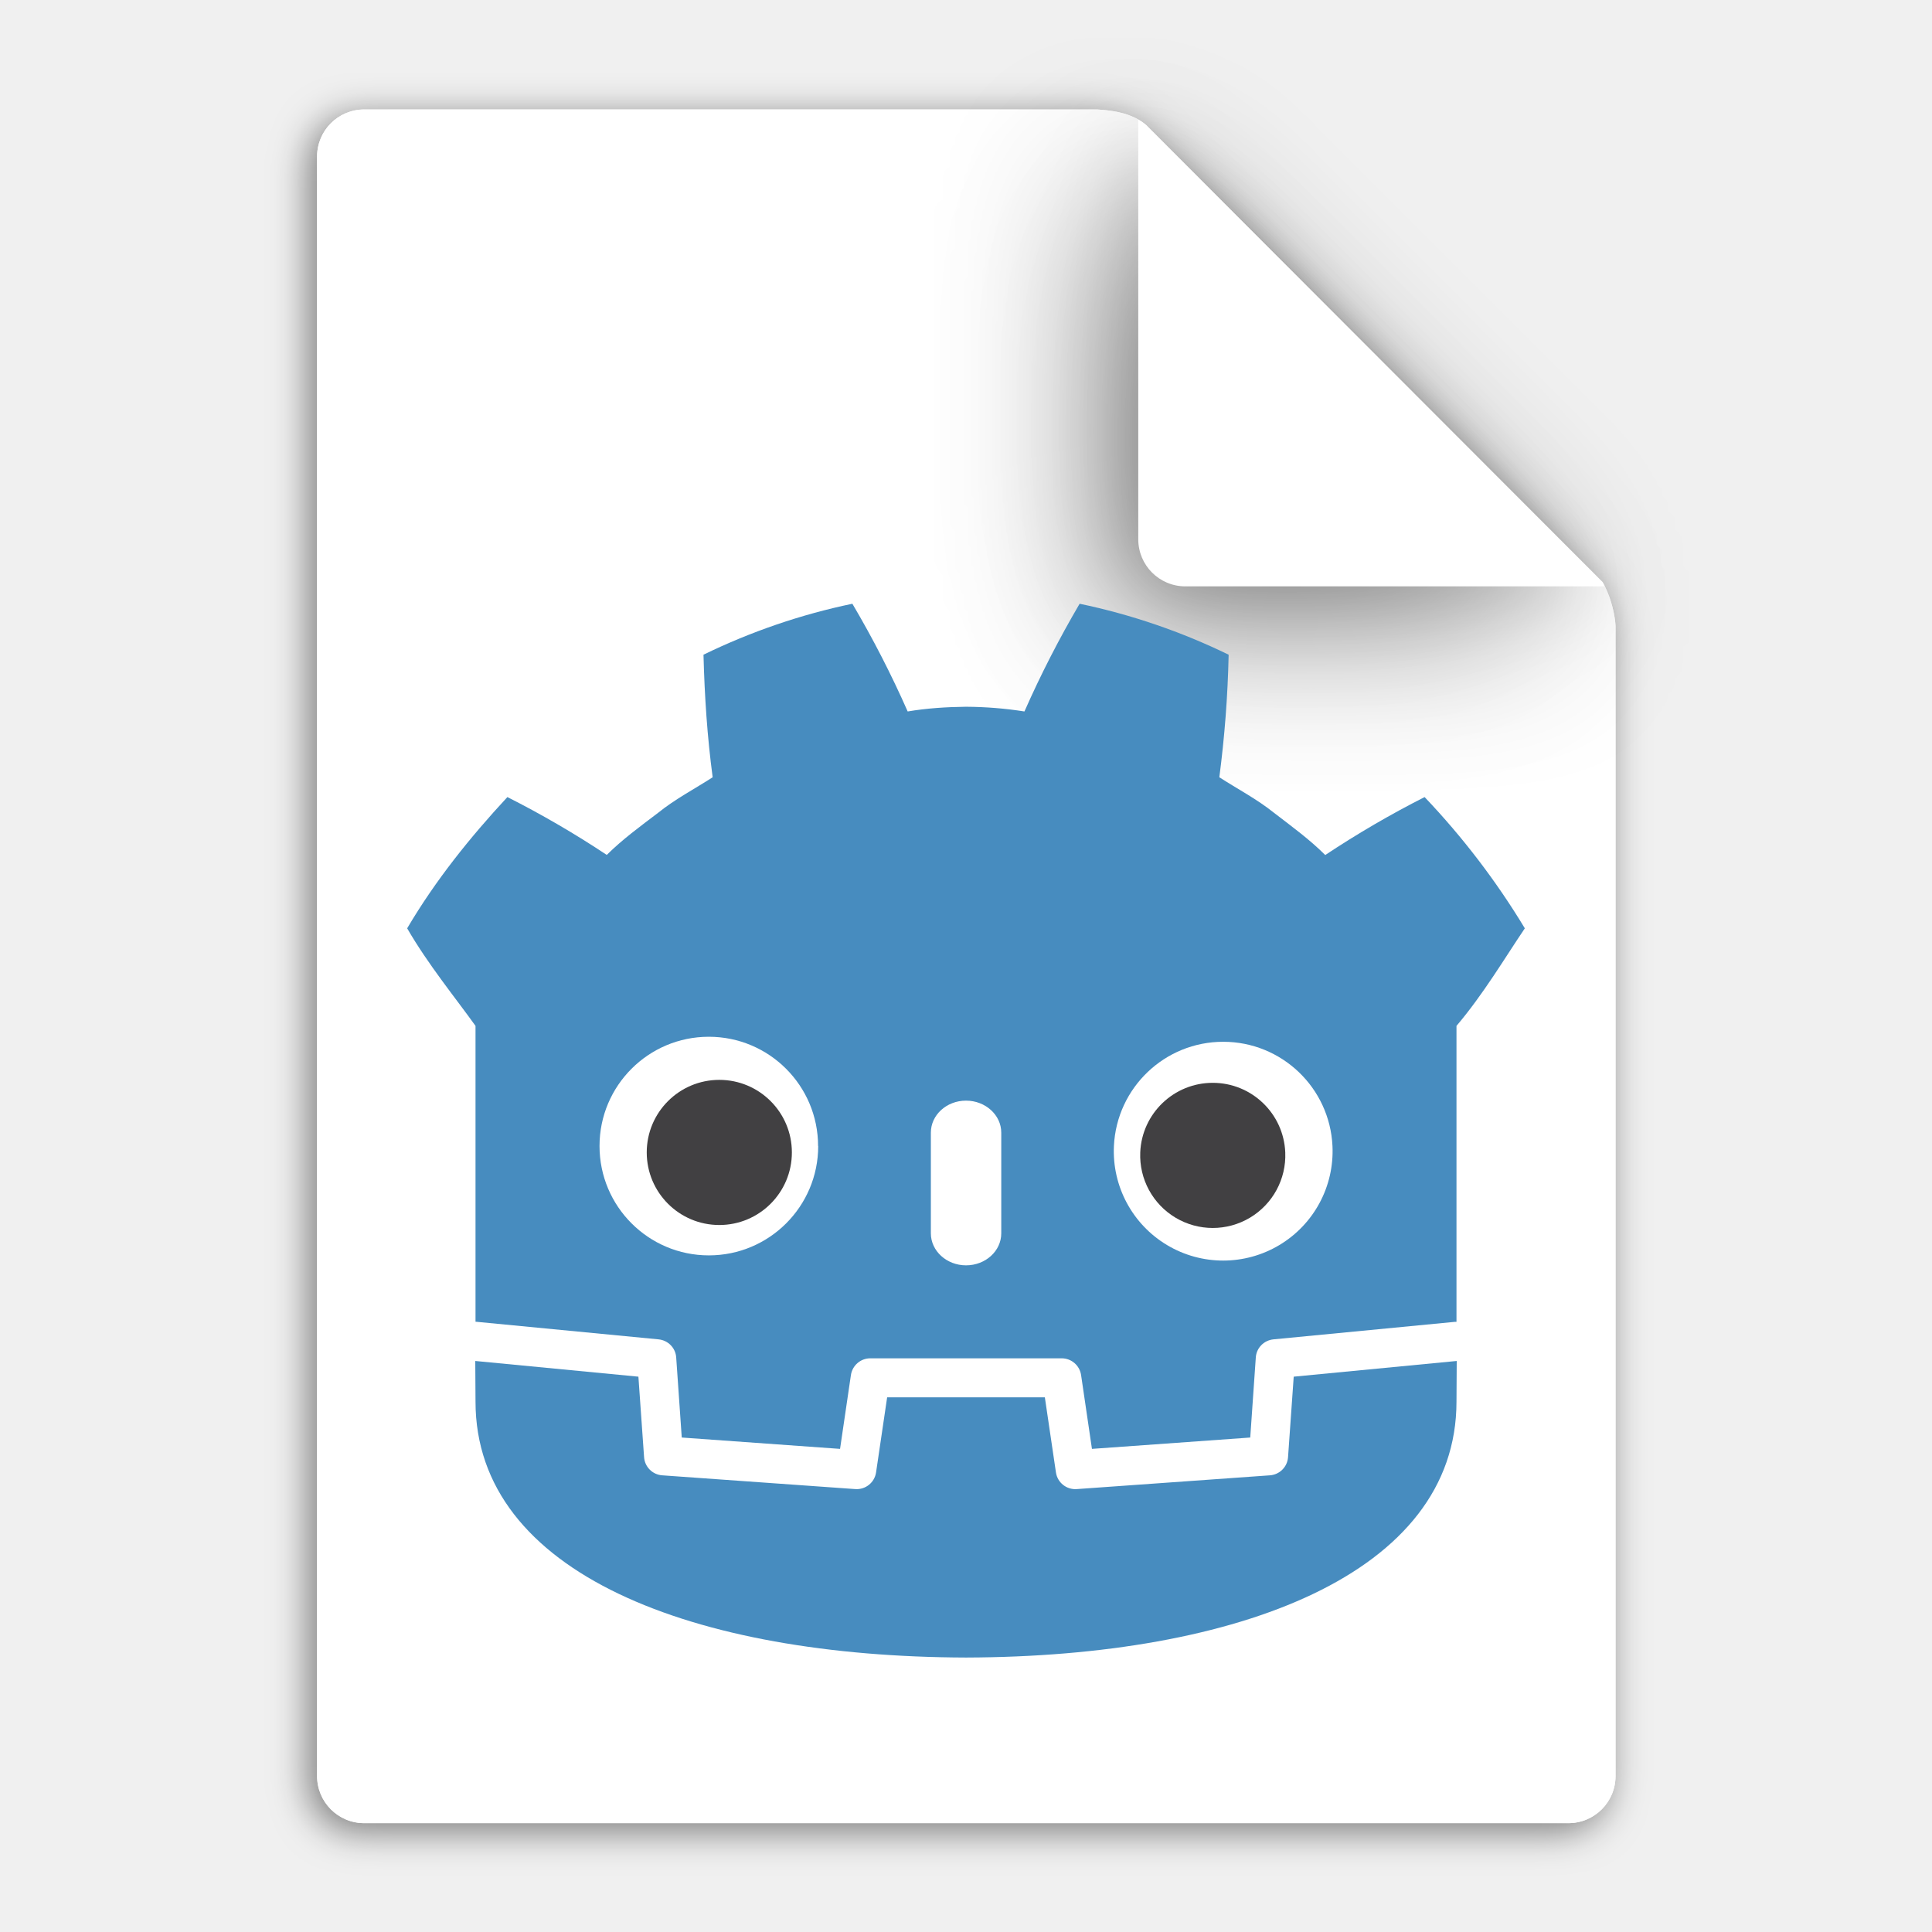
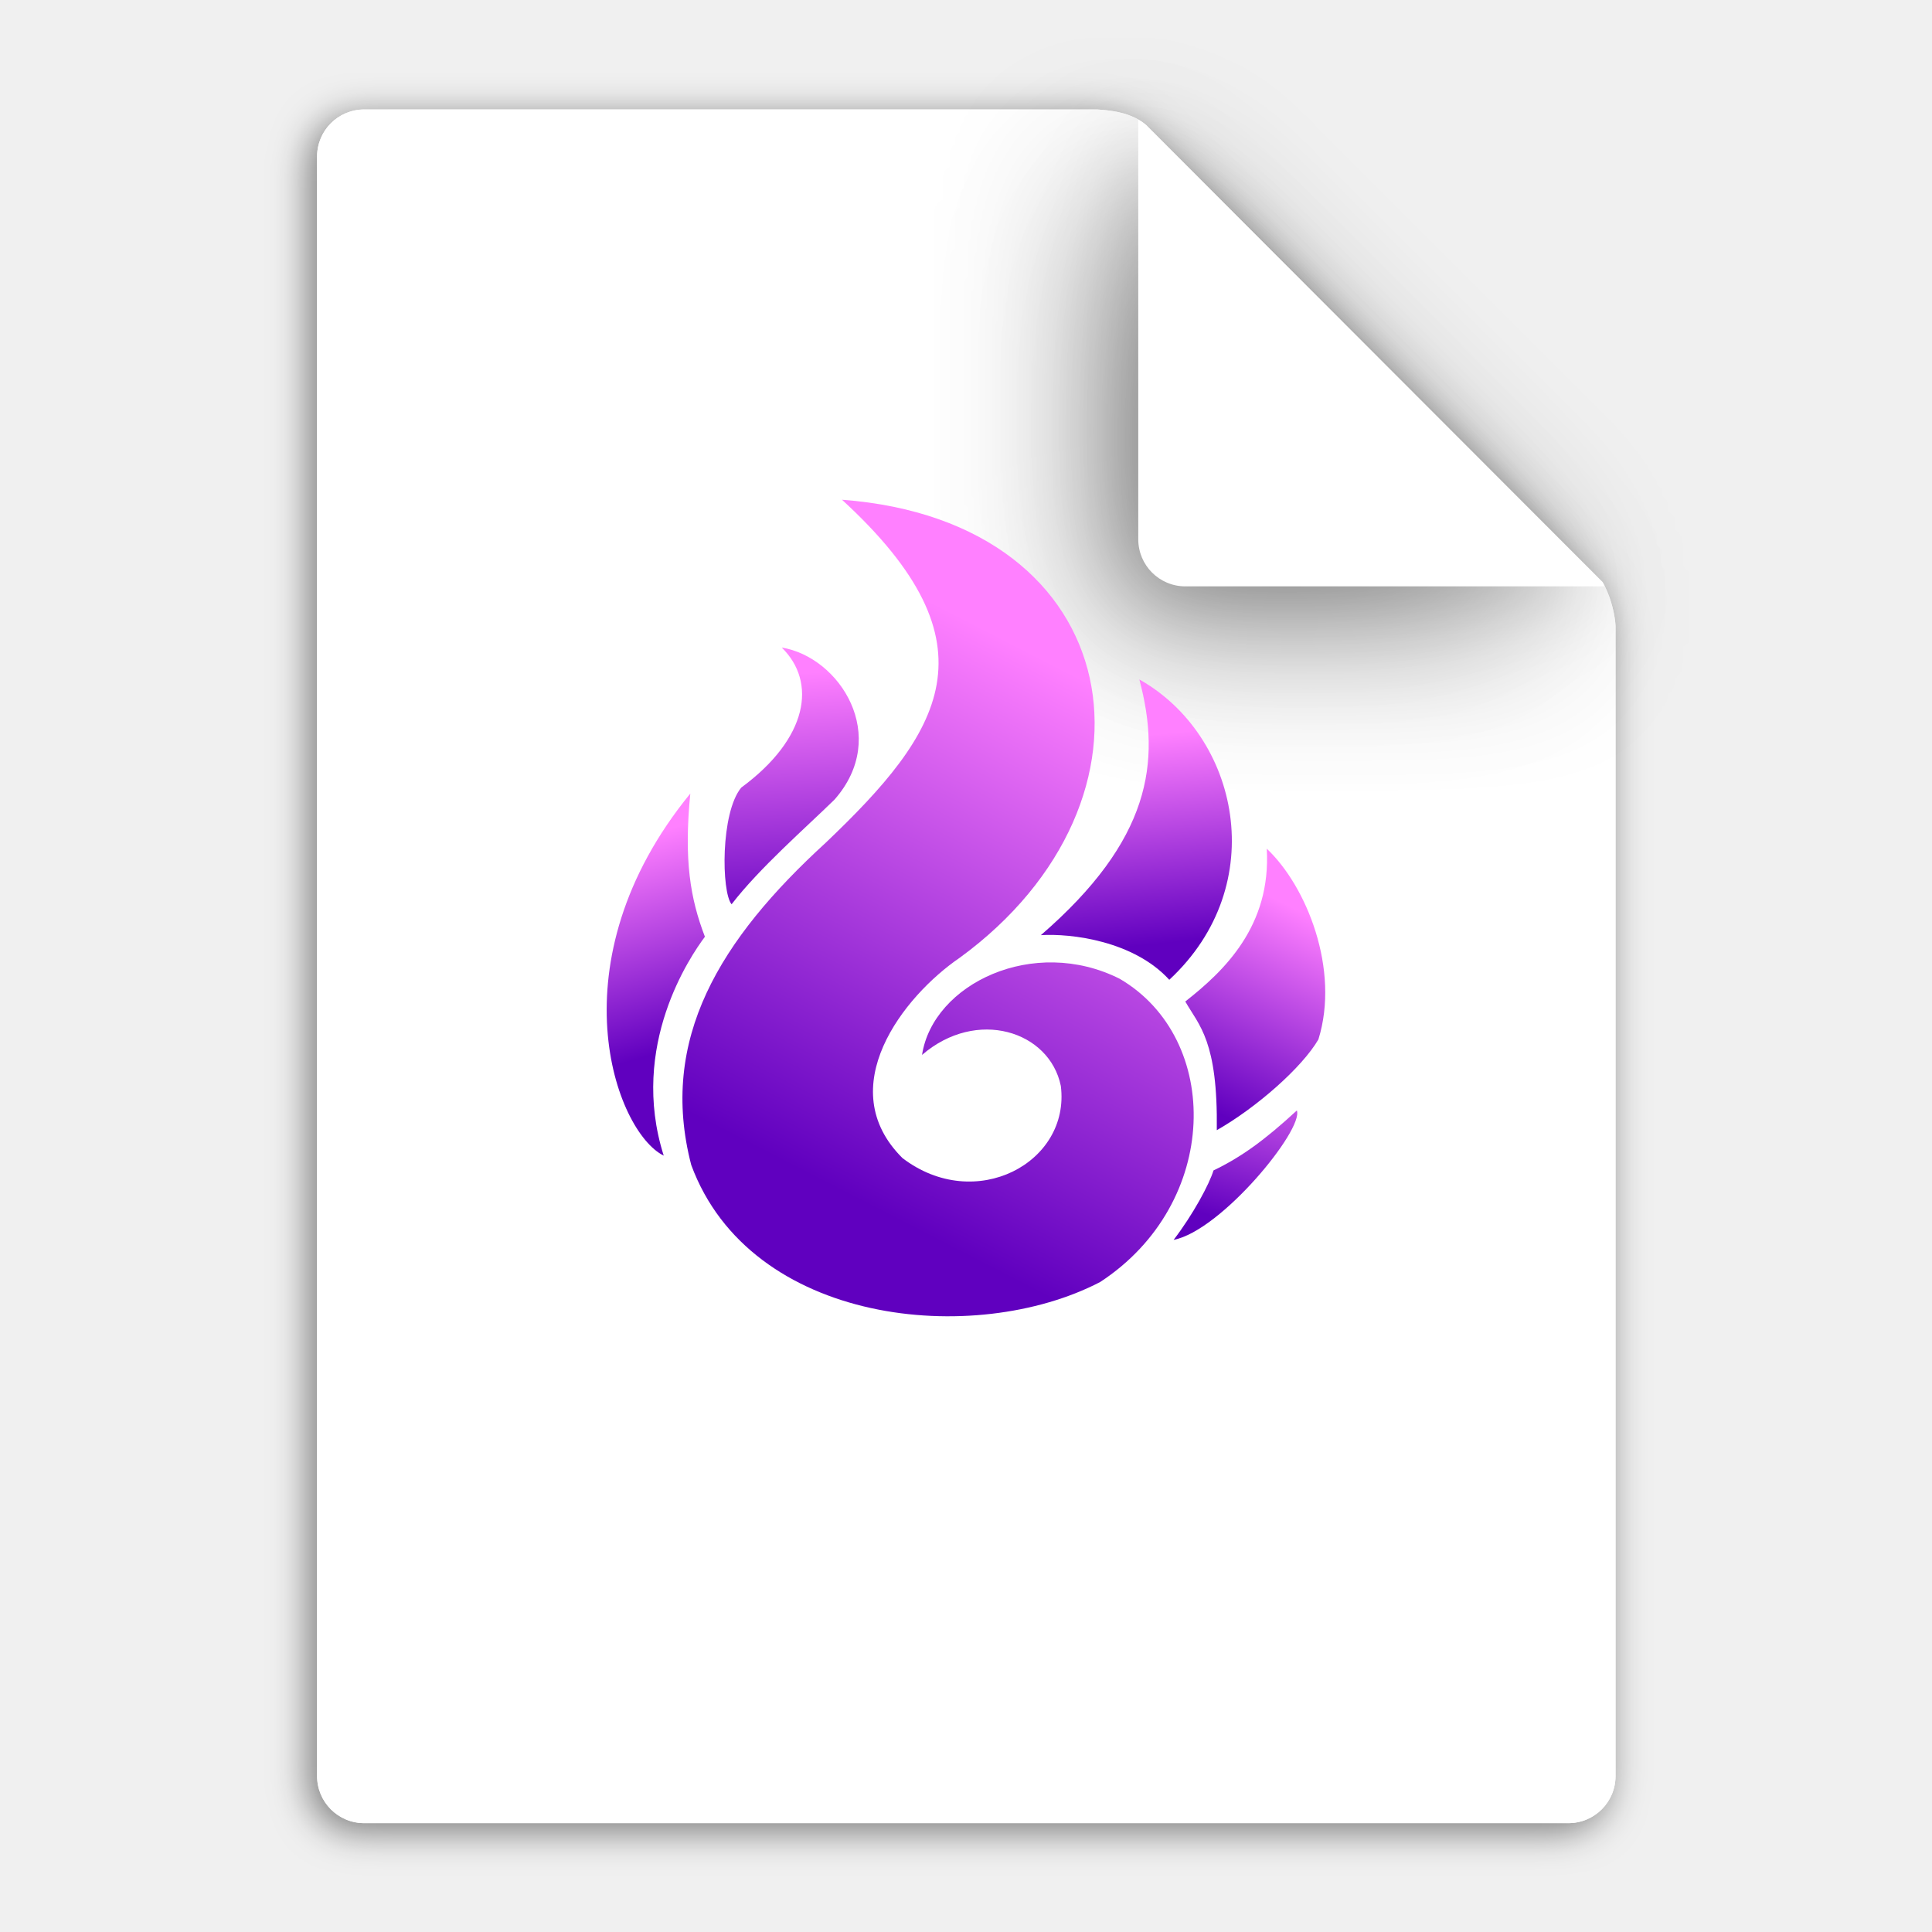
- <svg xmlns="http://www.w3.org/2000/svg" width="16" height="16">
+ <svg xmlns="http://www.w3.org/2000/svg" xmlns:xlink="http://www.w3.org/1999/xlink" width="16" height="16">
  <defs>
    <filter id="a" width="1.076" height="1.057" x="-.041" y="-.026" color-interpolation-filters="sRGB">
      <feFlood flood-color="#000" flood-opacity=".502" result="flood" />
      <feGaussianBlur in="SourceGraphic" result="blur" stdDeviation="10" />
      <feOffset dx="-4" dy="4" in="blur" result="offset" />
      <feComposite in="flood" in2="offset" operator="in" result="comp1" />
      <feComposite in="SourceGraphic" in2="comp1" result="comp2" />
    </filter>
    <filter id="b" width="2.262" height="2.261" x="-.68" y="-.582" color-interpolation-filters="sRGB">
      <feFlood flood-color="#000" flood-opacity=".4" result="flood" />
      <feGaussianBlur in="SourceGraphic" result="blur" stdDeviation="40" />
      <feOffset dx="-20" dy="20" in="blur" result="offset" />
      <feComposite in="flood" in2="offset" operator="in" result="comp1" />
      <feComposite in="SourceGraphic" in2="comp1" result="fbSourceGraphic" />
      <feColorMatrix in="fbSourceGraphic" result="fbSourceGraphicAlpha" values="0 0 0 -1 0 0 0 0 -1 0 0 0 0 -1 0 0 0 0 1 0" />
      <feFlood flood-color="#000" flood-opacity=".2" result="flood" />
      <feGaussianBlur in="fbSourceGraphic" result="blur" stdDeviation="20" />
      <feOffset dx="-4" dy="4" in="blur" result="offset" />
      <feComposite in="flood" in2="offset" operator="in" result="comp1" />
      <feComposite in="fbSourceGraphic" in2="comp1" result="comp2" />
    </filter>
  </defs>
  <path fill="#fff" d="m 193,58 c -13.85,-6.8e-5 -25,11.15 -25,25 v 858 c 0,13.85 11.15,25 25,25 h 638 c 13.85,0 25,-11.15 25,-25 0,0 -0.004,-609.403 -0.006,-609.404 -0.011,-0.54 -0.49,-11.635 -6.799,-23.109 L 727.166,186.282 607.137,66.078 C 600.033,60.162 590.478,58.524 581.41,58.002 Z" filter="url(#a)" transform="scale(.01563)" />
  <path fill="#fff" d="m 603.107,63.297 c -6.476,-3.684 -14.251,-4.866 -21.697,-5.295 L 193,58 c -13.85,-6.8e-5 -25,11.15 -25,25 v 858 c 0,13.85 11.15,25 25,25 h 638 c 13.85,0 25,-11.15 25,-25 0,0 -0.004,-609.403 -0.006,-609.404 -0.011,-0.505 -0.431,-10.253 -5.654,-20.904 H 628.107 c -13.85,0 -25,-11.15 -25,-25 z" transform="scale(.01563)" />
  <path fill="#fff" d="M 603.107,63.297 V 285.691 c 0,13.85 11.15,25 25,25 h 222.232 c -0.359,-0.732 -0.739,-1.468 -1.145,-2.205 L 727.166,186.281 607.137,66.078 c -1.27,-1.058 -2.619,-1.979 -4.029,-2.781 z" filter="url(#b)" transform="scale(.01563)" />
  <path fill="none" d="M0 0H1024V1024H0z" transform="scale(.01563)" />
-   <g stroke-width=".32">
-     <path fill="#fff" d="m 12.062,10.583 c 0,0 -0.014,-0.083 -0.022,-0.082 l -1.502,0.145 a 0.244,0.244 0 0 0 -0.22,0.226 L 10.276,11.464 9.114,11.547 9.035,11.011 A 0.246,0.246 0 0 0 8.793,10.801 H 7.208 c -0.12,0 -0.225,0.09 -0.243,0.21 L 6.886,11.547 5.724,11.464 5.683,10.872 A 0.244,0.244 0 0 0 5.463,10.646 L 3.958,10.5 c -0.007,-10e-4 -0.013,0.082 -0.02,0.082 l -0.003,0.325 1.273,0.205 0.042,0.597 c 0.008,0.12 0.105,0.218 0.226,0.227 l 1.6,0.114 h 0.019 c 0.12,0 0.224,-0.089 0.242,-0.208 L 7.418,11.29 h 1.163 l 0.08,0.552 a 0.246,0.246 0 0 0 0.26,0.208 l 1.601,-0.114 a 0.246,0.246 0 0 0 0.227,-0.227 l 0.042,-0.597 1.272,-0.206 z" transform="translate(0 .364)" />
-     <path fill="#478cbf" d="m 3.938,8.132 v 2.45 l 0.013,10e-4 1.503,0.145 c 0.079,0.008 0.141,0.071 0.146,0.15 l 0.046,0.663 1.311,0.094 0.09,-0.612 c 0.012,-0.079 0.08,-0.138 0.16,-0.138 h 1.586 c 0.08,1.05e-4 0.148,0.059 0.16,0.138 l 0.09,0.612 1.311,-0.094 0.046,-0.663 c 0.005,-0.079 0.067,-0.142 0.146,-0.15 l 1.502,-0.145 h 0.014 V 8.132 C 12.283,7.872 12.465,7.565 12.628,7.324 12.392,6.933 12.113,6.568 11.798,6.237 11.514,6.381 11.24,6.541 10.975,6.717 10.845,6.587 10.697,6.48 10.553,6.369 10.41,6.254 10.25,6.171 10.098,6.073 10.142,5.736 10.168,5.397 10.175,5.058 9.783,4.867 9.368,4.725 8.941,4.636 8.772,4.924 8.619,5.222 8.484,5.528 8.325,5.503 8.165,5.49 8.004,5.489 H 8 7.997 C 7.837,5.491 7.677,5.501 7.517,5.528 7.382,5.222 7.229,4.924 7.059,4.636 6.632,4.725 6.218,4.867 5.826,5.058 5.835,5.404 5.857,5.736 5.902,6.073 5.75,6.171 5.59,6.254 5.448,6.369 5.303,6.479 5.156,6.586 5.025,6.716 4.76,6.54 4.485,6.38 4.202,6.237 3.895,6.568 3.607,6.925 3.372,7.324 3.544,7.622 3.769,7.896 3.938,8.132 Z" transform="translate(0 .364)" />
-     <path fill="#478cbf" d="m 10.714,11.037 -0.047,0.667 a 0.162,0.162 0 0 1 -0.15,0.15 l -1.6,0.114 A 0.162,0.162 0 0 1 8.745,11.831 L 8.653,11.208 H 7.347 l -0.092,0.623 a 0.162,0.162 0 0 1 -0.171,0.137 l -1.6,-0.114 a 0.162,0.162 0 0 1 -0.15,-0.15 l -0.047,-0.667 -1.351,-0.13 0.002,0.336 c 0,1.427 1.81,2.113 4.06,2.12 h 0.005 c 2.25,-0.007 4.059,-0.693 4.059,-2.12 l 0.002,-0.336 z" transform="translate(0 .364)" />
-     <path fill="#fff" d="m 6.776,9.127 a 0.905,0.905 0 1 1 -1.811,0 0.905,0.905 0 0 1 1.81,0" transform="translate(0 .364)" />
-     <path fill="#414042" d="m 6.558,9.18 a 0.601,0.601 0 1 1 -1.202,0 0.601,0.601 0 0 1 1.202,0" transform="translate(0 .364)" />
-     <path fill="#fff" d="M 8,10.115 C 7.84,10.115 7.709,9.996 7.709,9.85 V 9.016 C 7.709,8.87 7.839,8.751 8,8.751 c 0.161,0 0.292,0.119 0.292,0.265 V 9.85 c 0,0.146 -0.13,0.265 -0.292,0.265 M 9.225,9.127 a 0.906,0.906 0 1 0 1.81,0 0.906,0.906 0 0 0 -1.81,0" transform="translate(0 .364)" />
-     <path fill="#414042" d="m 9.443,9.18 a 0.601,0.601 0 1 0 1.201,0 0.601,0.601 0 0 0 -1.201,0" transform="translate(0 .364)" />
+   <g transform="translate(4.32 3.84) scale(0.007188)">
+     <defs>
+       <linearGradient xlink:href="#blzA" id="blzB" x1="345.488" x2="326.393" y1="537.545" y2="278.277" gradientTransform="translate(25.645)" gradientUnits="userSpaceOnUse" />
+       <linearGradient id="blzA">
+         <stop offset="0" stop-color="#6000bf" />
+         <stop offset="1" stop-color="#ff80ff" />
+       </linearGradient>
+       <linearGradient xlink:href="#blzA" id="blzC" x1="628.385" x2="605.516" y1="554.552" y2="345.675" gradientTransform="translate(25.645)" gradientUnits="userSpaceOnUse" />
+       <linearGradient xlink:href="#blzA" id="blzD" x1="711.173" x2="813.123" y1="702.796" y2="513.799" gradientTransform="translate(25.645)" gradientUnits="userSpaceOnUse" />
+       <linearGradient xlink:href="#blzA" id="blzE" x1="263.133" x2="199.507" y1="648.504" y2="445.445" gradientTransform="translate(25.645)" gradientUnits="userSpaceOnUse" />
+       <linearGradient xlink:href="#blzA" id="blzF" x1="760.851" x2="818.785" y1="829.706" y2="638.514" gradientTransform="translate(25.645)" gradientUnits="userSpaceOnUse" />
+       <linearGradient xlink:href="#blzA" id="blzG" x1="447.231" x2="722.686" y1="825.105" y2="341.161" gradientTransform="translate(25.645)" gradientUnits="userSpaceOnUse" />
+     </defs>
+     <g color="#000" paint-order="markers stroke fill">
+       <path fill="url(#blzB)" d="m 333.041,390.832 c 60.956,-49.645 68.888,-106.282 36.834,-141.001 52.955,9.639 98.778,89.197 48.017,153.006 -26.657,28.88 -68.133,68.803 -93.604,105.416 -9.271,-12.442 -10.125,-91.913 8.753,-117.421 z" style="-inkscape-stroke:none" transform="matrix(1.26737 0 0 1.14468 -169.116 -74.144)" />
+       <path fill="url(#blzC)" d="m 605.468,539.317 c 99.495,-95.417 109.652,-174.007 89.512,-257.379 90.54,56.344 120.323,206.655 27.218,302.306 -32.452,-39.308 -89.422,-46.801 -116.73,-44.926 z" style="-inkscape-stroke:none" transform="matrix(1.26737 0 0 1.14468 -169.116 -74.144)" />
+       <path fill="url(#blzD)" d="m 765.397,735.61 c 1.027,-90.005 -16.07,-105.169 -28.652,-129.511 34.981,-30.439 78.22,-75.638 74.074,-153.8 36.265,37.795 66.663,121.656 46.942,191.96 -14.859,28.349 -56.524,68.798 -92.364,91.35 z" style="-inkscape-stroke:none" transform="matrix(1.26737 0 0 1.14468 -169.116 -74.144)" />
+       <path fill="url(#blzE)" d="m 286.772,396.801 c -5.933,67.162 -0.014,105.765 13.279,144.12 C 286.963,560.259 230.933,650.697 262.607,761.242 218.558,737.233 161.826,566.002 286.772,396.801 Z" style="-inkscape-stroke:none" transform="matrix(1.26737 0 0 1.14468 -169.116 -74.144)" />
+       <path fill="url(#blzF)" d="m 726.132,846.03 c 17.736,-25.59 32.55,-56.278 36.255,-69.905 25.026,-13.294 46.489,-30.414 75.78,-60.351 6.376,19.042 -68.605,120.855 -112.035,130.255 z" style="-inkscape-stroke:none" transform="matrix(1.26737 0 0 1.14468 -169.116 -74.144)" />
+       <path fill="url(#blzG)" d="m 287.624,770.662 c -29.781,-126.684 26.211,-227.139 122.275,-324.391 105.332,-111.102 158.665,-199.02 14.749,-345.209 261.967,21.801 302.853,302.608 107.166,460.898 -51.666,39.082 -116.359,131.072 -52.202,201.699 66.221,56.081 152.881,4.625 143.984,-72.616 C 613.313,635.784 547.105,612.403 497.426,659.869 507.381,588.255 598.947,539.692 677.165,583.255 770.053,643.46 769.049,809.072 659.32,888.466 545.235,954.136 341.346,931.823 287.624,770.662 Z" style="-inkscape-stroke:none" transform="matrix(1.26737 0 0 1.14468 -169.116 -74.144)" />
+     </g>
  </g>
</svg>
